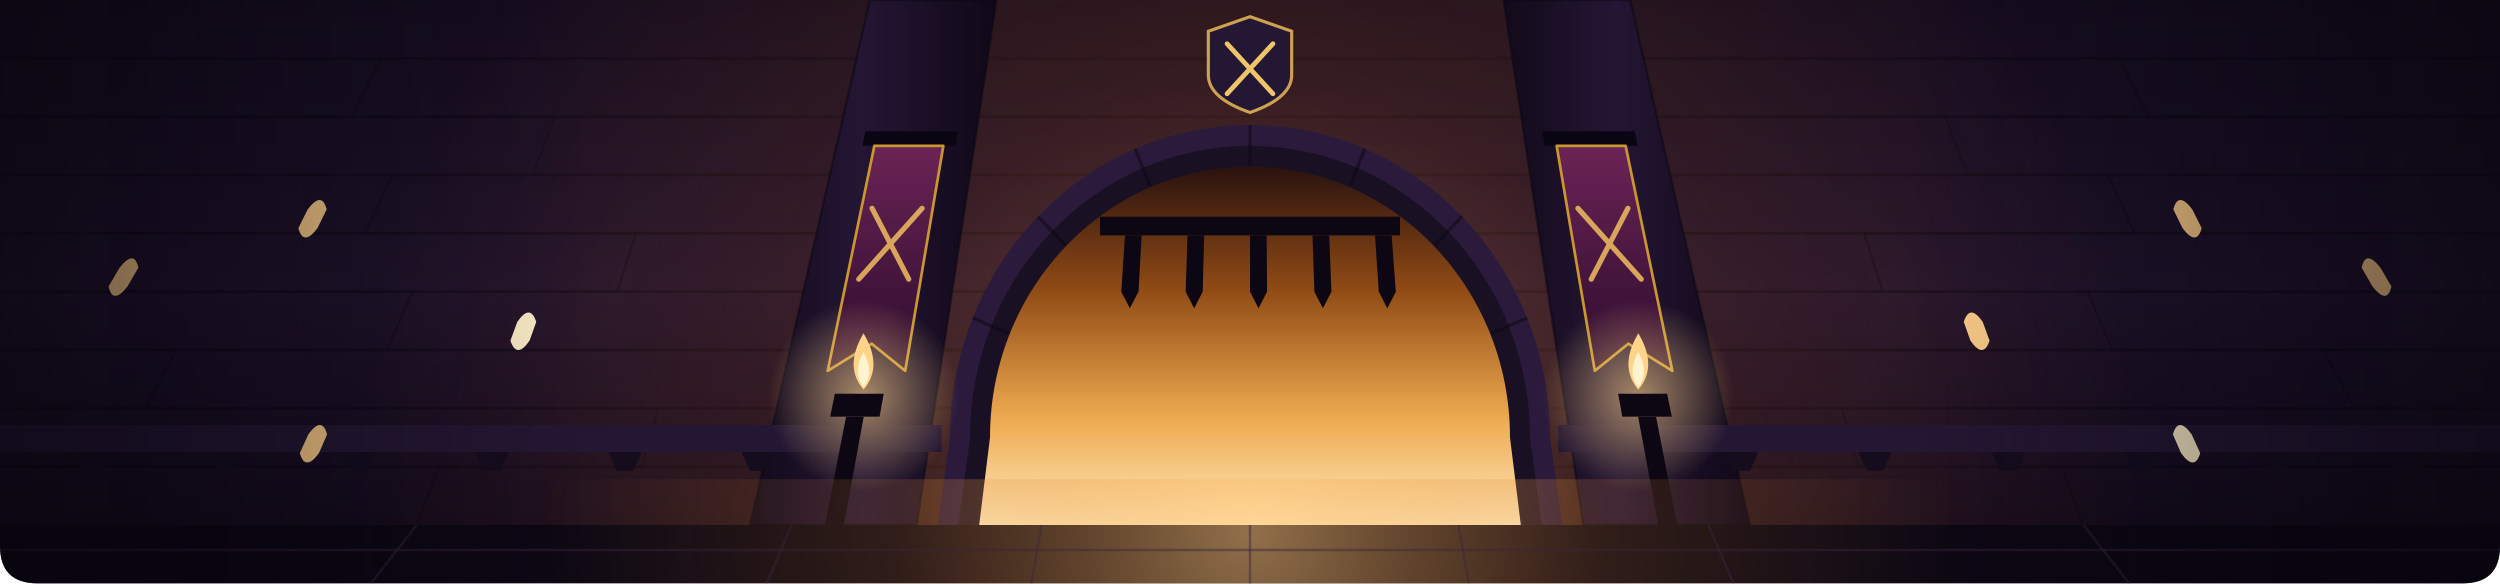
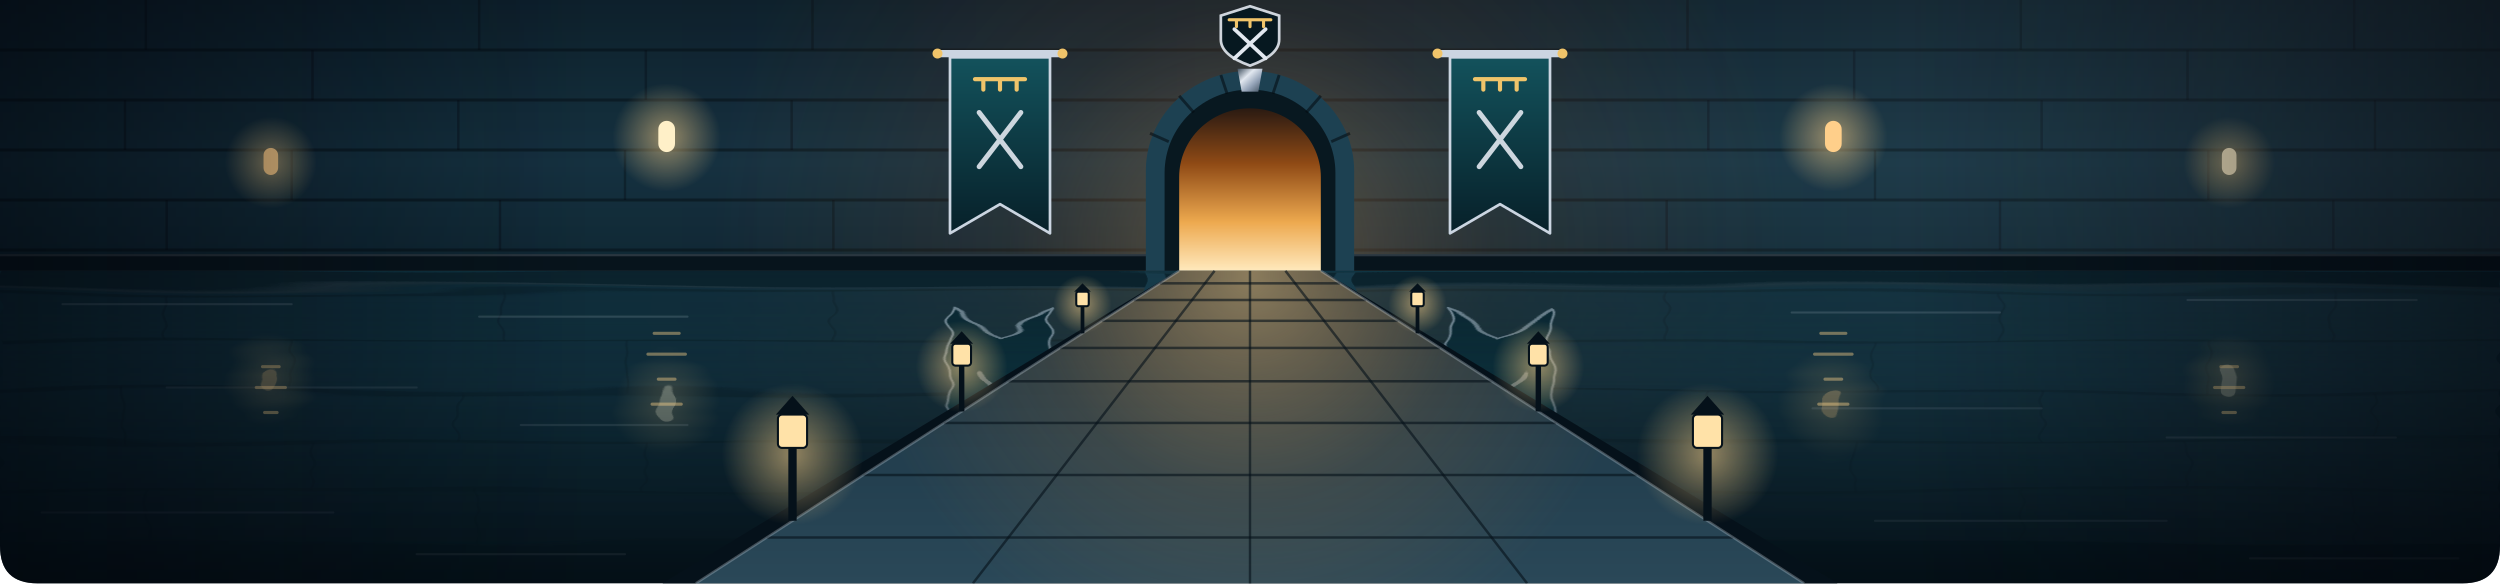
- <svg xmlns="http://www.w3.org/2000/svg" width="1200" height="280" viewBox="0 0 1200 280" role="img" aria-label="The entrance to the Fortress of The Council of CLAUDE Agents">
+ <svg xmlns="http://www.w3.org/2000/svg" width="1200" height="280" viewBox="0 0 1200 280" role="img" aria-label="The causeway across the lake to the door of the Mirror Tower of The Sub-Council of CLAUDE Agents">
  <defs>
    <linearGradient id="ftrWall" x1="0" y1="0" x2="0" y2="1">
-       <stop offset="0%" stop-color="#150c1e" />
-       <stop offset="55%" stop-color="#20132c" />
-       <stop offset="100%" stop-color="#140b1c" />
-     </linearGradient>
-     <linearGradient id="ftrPier" x1="0" y1="0" x2="1" y2="0">
-       <stop offset="0%" stop-color="#120a1a" />
-       <stop offset="45%" stop-color="#241634" />
-       <stop offset="100%" stop-color="#100818" />
-     </linearGradient>
-     <radialGradient id="ftrGlow" cx="600" cy="235" r="430" gradientUnits="userSpaceOnUse">
-       <stop offset="0%" stop-color="#ffb968" stop-opacity="0.40" />
-       <stop offset="46%" stop-color="#d0641f" stop-opacity="0.16" />
-       <stop offset="100%" stop-color="#d0641f" stop-opacity="0" />
-     </radialGradient>
+       <stop offset="0%" stop-color="#0b1d29" />
+       <stop offset="60%" stop-color="#132f3e" />
+       <stop offset="100%" stop-color="#0d2431" />
+     </linearGradient>
+     <linearGradient id="ftrMoonlight" x1="0" y1="0" x2="1" y2="0">
+       <stop offset="0%" stop-color="#bfe6ee" stop-opacity="0" />
+       <stop offset="60%" stop-color="#bfe6ee" stop-opacity="0.03" />
+       <stop offset="100%" stop-color="#bfe6ee" stop-opacity="0.12" />
+     </linearGradient>
+     <linearGradient id="ftrWater" x1="0" y1="0" x2="0" y2="1">
+       <stop offset="0%" stop-color="#0f3442" />
+       <stop offset="100%" stop-color="#040f16" />
+     </linearGradient>
    <linearGradient id="ftrGateway" x1="0" y1="0" x2="0" y2="1">
-       <stop offset="0%" stop-color="#2a120f" />
+       <stop offset="0%" stop-color="#2a1a12" />
      <stop offset="34%" stop-color="#8f4a15" />
      <stop offset="70%" stop-color="#eda94f" />
      <stop offset="100%" stop-color="#ffe9bd" />
    </linearGradient>
-     <radialGradient id="ftrPool" cx="600" cy="254" r="340" gradientUnits="userSpaceOnUse">
-       <stop offset="0%" stop-color="#ffc879" stop-opacity="0.55" />
-       <stop offset="50%" stop-color="#e08a34" stop-opacity="0.17" />
+     <radialGradient id="ftrDoorGlow" cx="600" cy="120" r="260" gradientUnits="userSpaceOnUse">
+       <stop offset="0%" stop-color="#ffb968" stop-opacity="0.32" />
+       <stop offset="45%" stop-color="#d0641f" stop-opacity="0.1" />
+       <stop offset="100%" stop-color="#d0641f" stop-opacity="0" />
+     </radialGradient>
+     <radialGradient id="ftrPool" cx="600" cy="132" r="190" gradientUnits="userSpaceOnUse">
+       <stop offset="0%" stop-color="#ffc879" stop-opacity="0.5" />
+       <stop offset="55%" stop-color="#e08a34" stop-opacity="0.14" />
      <stop offset="100%" stop-color="#e08a34" stop-opacity="0" />
    </radialGradient>
-     <radialGradient id="ftrTorch" cx="0.5" cy="0.5" r="0.5">
-       <stop offset="0%" stop-color="#ffd48a" stop-opacity="0.6" />
+     <radialGradient id="ftrLamp" cx="0.5" cy="0.5" r="0.5">
+       <stop offset="0%" stop-color="#ffd48a" stop-opacity="0.55" />
      <stop offset="100%" stop-color="#ffd48a" stop-opacity="0" />
    </radialGradient>
-     <linearGradient id="ftrBanner" x1="0" y1="0" x2="0" y2="1">
-       <stop offset="0%" stop-color="#6b2455" />
-       <stop offset="100%" stop-color="#2b0b2d" />
-     </linearGradient>
+     <linearGradient id="ftrCauseway" x1="0" y1="0" x2="0" y2="1">
+       <stop offset="0%" stop-color="#173040" />
+       <stop offset="100%" stop-color="#2a4858" />
+     </linearGradient>
+     <linearGradient id="ftrTide" x1="0" y1="0" x2="0" y2="1">
+       <stop offset="0%" stop-color="#13525c" />
+       <stop offset="100%" stop-color="#072029" />
+     </linearGradient>
+     <linearGradient id="ftrSilver" x1="0" y1="0" x2="1" y2="1">
+       <stop offset="0%" stop-color="#3f4f5e" />
+       <stop offset="35%" stop-color="#e2e8f0" />
+       <stop offset="65%" stop-color="#94a3b8" />
+       <stop offset="100%" stop-color="#3f4f5e" />
+     </linearGradient>
+     <linearGradient id="ftrFadeGrad" x1="0" y1="130" x2="0" y2="280" gradientUnits="userSpaceOnUse">
+       <stop offset="0%" stop-color="#ffffff" stop-opacity="0.55" />
+       <stop offset="100%" stop-color="#ffffff" stop-opacity="0.05" />
+     </linearGradient>
+     <mask id="ftrFade" maskUnits="userSpaceOnUse" x="0" y="130" width="1200" height="150">
+       <rect x="0" y="130" width="1200" height="150" fill="url(#ftrFadeGrad)" />
+     </mask>
+     <filter id="ftrRipple" filterUnits="userSpaceOnUse" x="0" y="126" width="1200" height="154">
+       <feTurbulence type="fractalNoise" baseFrequency="0.006 0.16" numOctaves="1" seed="9" result="noise" />
+       <feDisplacementMap in="SourceGraphic" in2="noise" scale="10" xChannelSelector="R" yChannelSelector="G" />
+     </filter>
    <linearGradient id="ftrVig" x1="0" y1="0" x2="1" y2="0">
-       <stop offset="0%" stop-color="#05030b" stop-opacity="0.62" />
-       <stop offset="24%" stop-color="#05030b" stop-opacity="0" />
-       <stop offset="76%" stop-color="#05030b" stop-opacity="0" />
-       <stop offset="100%" stop-color="#05030b" stop-opacity="0.62" />
+       <stop offset="0%" stop-color="#02050b" stop-opacity="0.62" />
+       <stop offset="24%" stop-color="#02050b" stop-opacity="0" />
+       <stop offset="76%" stop-color="#02050b" stop-opacity="0" />
+       <stop offset="100%" stop-color="#02050b" stop-opacity="0.62" />
    </linearGradient>
    <clipPath id="ftrClip">
      <path d="M 0 0 L 1200 0 L 1200 262 Q 1200 280 1182 280 L 18 280 Q 0 280 0 262 Z" />
    </clipPath>
  </defs>
  <g clip-path="url(#ftrClip)">
-     <rect width="1200" height="252" fill="url(#ftrWall)" />
-     <g stroke="#0b0612" stroke-opacity="0.5" stroke-width="1.5">
-       <path d="M 0 28 L 1200 28" />
-       <path d="M 0 56 L 1200 56" />
-       <path d="M 0 84 L 1200 84" />
-       <path d="M 0 112 L 1200 112" />
-       <path d="M 0 140 L 1200 140" />
-       <path d="M 0 168 L 1200 168" />
-       <path d="M 0 196 L 1200 196" />
-       <path d="M 0 224 L 1200 224" />
-     </g>
-     <g stroke="#0b0612" stroke-opacity="0.38" stroke-width="1.2">
-       <path d="M 182.9 28 L 168.7 56" />
-       <path d="M 266.4 56 L 255.5 84" />
-       <path d="M 188.3 84 L 175.2 112" />
-       <path d="M 305.2 112 L 296.2 140" />
-       <path d="M 197.9 140 L 185.9 168" />
-       <path d="M 84.7 168 L 69.8 196" />
-       <path d="M 316 196 L 308 224" />
-       <path d="M 210.6 224 L 200 252" />
-       <path d="M 1017.1 28 L 1031.3 56" />
-       <path d="M 933.6 56 L 944.5 84" />
-       <path d="M 1011.7 84 L 1024.8 112" />
-       <path d="M 894.8 112 L 903.8 140" />
-       <path d="M 1002.1 140 L 1014.1 168" />
-       <path d="M 1115.3 168 L 1130.2 196" />
-       <path d="M 884 196 L 892 224" />
-       <path d="M 989.4 224 L 1000 252" />
-     </g>
-     <rect width="1200" height="280" fill="url(#ftrGlow)" />
-     <g fill="url(#ftrPier)" stroke="#0b0612" stroke-opacity="0.5" stroke-width="1.2">
-       <path d="M 360 252 L 417.5 0 L 478.3 0 L 440 252 Z" />
-       <path d="M 760 252 L 721.7 0 L 782.5 0 L 840 252 Z" />
-     </g>
-     <g fill="#241733">
-       <rect x="0" y="204" width="452" height="13" />
-       <rect x="748" y="204" width="452" height="13" />
-     </g>
-     <g fill="#150c1e">
-       <path d="M 36 217 L 52 217 L 48 226 L 40 226 Z" />
-       <path d="M 100 217 L 116 217 L 112 226 L 104 226 Z" />
-       <path d="M 164 217 L 180 217 L 176 226 L 168 226 Z" />
-       <path d="M 228 217 L 244 217 L 240 226 L 232 226 Z" />
-       <path d="M 292 217 L 308 217 L 304 226 L 296 226 Z" />
-       <path d="M 356 217 L 372 217 L 368 226 L 360 226 Z" />
-       <path d="M 828 217 L 844 217 L 840 226 L 832 226 Z" />
-       <path d="M 892 217 L 908 217 L 904 226 L 896 226 Z" />
-       <path d="M 956 217 L 972 217 L 968 226 L 960 226 Z" />
-       <path d="M 1020 217 L 1036 217 L 1032 226 L 1024 226 Z" />
-       <path d="M 1084 217 L 1100 217 L 1096 226 L 1088 226 Z" />
-       <path d="M 1148 217 L 1164 217 L 1160 226 L 1152 226 Z" />
-     </g>
-     <path d="M 450 252 L 456 210 A 144 150 0 0 1 744 210 L 750 252 Z" fill="#2b1a3c" />
-     <path d="M 460 252 L 465.6 210 A 134.4 140 0 0 1 734.4 210 L 740 252 Z" fill="#1a1024" />
-     <path d="M 470 252 L 475.2 210 A 124.8 130 0 0 1 724.8 210 L 730 252 Z" fill="url(#ftrGateway)" />
-     <g stroke="#0b0612" stroke-opacity="0.5" stroke-width="1.6">
-       <path d="M 467 152.6 L 484.2 160.1" />
-       <path d="M 498.2 103.9 L 511.4 117.7" />
-       <path d="M 544.9 71.4 L 552 89.4" />
-       <path d="M 600 60 L 600 79.5" />
-       <path d="M 655.1 71.4 L 648 89.4" />
-       <path d="M 701.8 103.9 L 688.6 117.7" />
-       <path d="M 733 152.6 L 715.8 160.1" />
-     </g>
-     <rect x="528" y="104" width="144" height="9" fill="#0d0714" />
-     <g fill="#0d0714">
-       <path d="M 540 113 L 548 113 L 546.5 140 L 542.3 148 L 538.2 140 Z" />
-       <path d="M 570 113 L 578 113 L 577.3 140 L 573.2 148 L 569.1 140 Z" />
-       <path d="M 600 113 L 608 113 L 608.2 140 L 604.1 148 L 600 140 Z" />
-       <path d="M 630 113 L 638 113 L 639.1 140 L 635 148 L 630.9 140 Z" />
-       <path d="M 660 113 L 668 113 L 670 140 L 665.9 148 L 661.8 140 Z" />
-     </g>
-     <path d="M 600 8 L 620 15 L 620 36 Q 620 47 600 54 Q 580 47 580 36 L 580 15 Z" fill="#241733" stroke="#e0b055" stroke-opacity="0.9" stroke-width="1.5" />
-     <path d="M 589 21 L 611 45 M 611 21 L 589 45" stroke="#f0c46a" stroke-width="2.3" stroke-linecap="round" />
-     <g fill="#0a0512">
-       <path d="M 413.9 70 L 415.4 63 L 459.7 63 L 458.6 70 Z" />
-       <path d="M 741.4 70 L 740.3 63 L 784.6 63 L 786.1 70 Z" />
-     </g>
-     <g fill="url(#ftrBanner)" stroke="#c9962f" stroke-width="1.3" stroke-linejoin="round">
-       <path d="M 419.7 70 L 452.8 70 L 434.5 178 L 418.4 165 L 397.3 178 Z" />
-       <path d="M 747.2 70 L 780.3 70 L 802.7 178 L 781.6 165 L 765.5 178 Z" />
-     </g>
-     <g stroke="#e8b45f" stroke-width="2.5" stroke-linecap="round" stroke-opacity="0.9">
-       <path d="M 418.6 100 L 436.2 134 M 442.6 100 L 412.2 134" />
-       <path d="M 781.4 100 L 763.8 134 M 757.4 100 L 787.8 134" />
-     </g>
-     <g fill="#ffcf8a">
-       <path d="M 147.7 100.5 Q 154.5 91.5 156.8 100.5 L 152.4 109.5 Q 145.6 118.5 143.2 109.5 Z" />
-       <path d="M 1052.3 100.5 Q 1045.5 91.5 1043.2 100.5 L 1047.6 109.5 Q 1054.4 118.5 1056.8 109.5 Z" />
-       <path d="M 248.3 154.5 Q 254.5 145.5 257.4 154.5 L 254.2 163.5 Q 248 172.5 245 163.5 Z" fill="#fff0c8" />
-       <path d="M 951.7 154.5 Q 945.5 145.5 942.6 154.5 L 945.8 163.5 Q 952 172.5 955 163.5 Z" />
-       <path d="M 148 208.5 Q 154.5 199.5 157 208.5 L 153.1 217.5 Q 146.5 226.5 143.9 217.5 Z" />
-       <path d="M 1052 208.5 Q 1045.5 199.5 1043 208.5 L 1046.9 217.5 Q 1053.5 226.5 1056.1 217.5 Z" fill="#fff0c8" />
-       <path d="M 57.4 128.5 Q 64.5 119.5 66.4 128.5 L 61.2 137.5 Q 54.1 146.5 52.1 137.5 Z" />
-       <path d="M 1142.6 128.5 Q 1135.5 119.5 1133.6 128.5 L 1138.8 137.5 Q 1145.9 146.5 1147.9 137.5 Z" />
-     </g>
+     <rect y="130" width="1200" height="150" fill="url(#ftrWater)" />
+     <g id="ftrWorld">
+       <rect width="1200" height="130" fill="url(#ftrWall)" />
+       <g stroke="#030a10" stroke-opacity="0.5" stroke-width="1.5">
+         <path d="M 0 24 L 1200 24" />
+         <path d="M 0 48 L 1200 48" />
+         <path d="M 0 72 L 1200 72" />
+         <path d="M 0 96 L 1200 96" />
+         <path d="M 0 120 L 1200 120" />
+       </g>
+       <g stroke="#030a10" stroke-opacity="0.38" stroke-width="1.2">
+         <path d="M 70 0 L 70 24" />
+         <path d="M 230 0 L 230 24" />
+         <path d="M 390 0 L 390 24" />
+         <path d="M 810 0 L 810 24" />
+         <path d="M 970 0 L 970 24" />
+         <path d="M 1130 0 L 1130 24" />
+         <path d="M 150 24 L 150 48" />
+         <path d="M 310 24 L 310 48" />
+         <path d="M 890 24 L 890 48" />
+         <path d="M 1050 24 L 1050 48" />
+         <path d="M 60 48 L 60 72" />
+         <path d="M 220 48 L 220 72" />
+         <path d="M 380 48 L 380 72" />
+         <path d="M 820 48 L 820 72" />
+         <path d="M 980 48 L 980 72" />
+         <path d="M 1140 48 L 1140 72" />
+         <path d="M 140 72 L 140 96" />
+         <path d="M 300 72 L 300 96" />
+         <path d="M 900 72 L 900 96" />
+         <path d="M 1060 72 L 1060 96" />
+         <path d="M 80 96 L 80 120" />
+         <path d="M 240 96 L 240 120" />
+         <path d="M 400 96 L 400 120" />
+         <path d="M 800 96 L 800 120" />
+         <path d="M 960 96 L 960 120" />
+         <path d="M 1120 96 L 1120 120" />
+       </g>
+       <rect width="1200" height="130" fill="url(#ftrMoonlight)" />
+       <rect width="1200" height="130" fill="url(#ftrDoorGlow)" />
+       <rect y="122" width="1200" height="8" fill="#07141c" />
+       <line x1="0" y1="122.5" x2="1200" y2="122.5" stroke="#cbd5e1" stroke-opacity="0.18" stroke-width="1" />
+       <path d="M 550 130 L 550 82 A 50 48 0 0 1 650 82 L 650 130 Z" fill="#1d4152" />
+       <path d="M 559 130 L 559 83 A 41 40 0 0 1 641 83 L 641 130 Z" fill="#081820" />
+       <path d="M 566 130 L 566 85 A 34 33 0 0 1 634 85 L 634 130 Z" fill="url(#ftrGateway)" />
+       <g stroke="#030a10" stroke-opacity="0.55" stroke-width="1.4">
+         <path d="M 552 64 L 561 68" />
+         <path d="M 566 46 L 573 54" />
+         <path d="M 586 36 L 589 45" />
+         <path d="M 614 36 L 611 45" />
+         <path d="M 634 46 L 627 54" />
+         <path d="M 648 64 L 639 68" />
+       </g>
+       <path d="M 594 33 L 606 33 L 604 44 L 596 44 Z" fill="url(#ftrSilver)" />
+       <path d="M 600 3 L 614 7.5 L 614 19 Q 614 26.5 600 31.5 Q 586 26.5 586 19 L 586 7.5 Z" fill="#061820" stroke="#e2e8f0" stroke-opacity="0.9" stroke-width="1.3" />
+       <path d="M 592.5 14 L 607.5 28 M 607.5 14 L 592.5 28" stroke="#e2e8f0" stroke-width="1.8" stroke-linecap="round" />
+       <path d="M 590 9.5 L 610 9.5 M 593.5 9.5 L 593.5 12.8 M 600 9.5 L 600 12.8 M 606.5 9.5 L 606.5 12.8" stroke="#f0c46a" stroke-width="1.5" stroke-linecap="round" />
+       <g fill="#cbd5e1">
+         <rect x="450" y="24" width="60" height="3.5" rx="1.5" />
+         <rect x="690" y="24" width="60" height="3.5" rx="1.5" />
+       </g>
+       <g fill="#f0c46a">
+         <circle cx="450" cy="25.7" r="2.4" />
+         <circle cx="510" cy="25.7" r="2.4" />
+         <circle cx="690" cy="25.7" r="2.4" />
+         <circle cx="750" cy="25.7" r="2.4" />
+       </g>
+       <g fill="url(#ftrTide)" stroke="#cbd5e1" stroke-width="1.3" stroke-linejoin="round">
+         <path d="M 456 27.5 L 504 27.5 L 504 112 L 480 98 L 456 112 Z" />
+         <path d="M 696 27.5 L 744 27.5 L 744 112 L 720 98 L 696 112 Z" />
+       </g>
+       <g stroke-linecap="round">
+         <path d="M 468 38 L 492 38 M 472 38 L 472 43 M 480 38 L 480 43 M 488 38 L 488 43                M 708 38 L 732 38 M 712 38 L 712 43 M 720 38 L 720 43 M 728 38 L 728 43" stroke="#f0c46a" stroke-width="2" />
+         <path d="M 470 54 L 490 80 M 490 54 L 470 80 M 710 54 L 730 80 M 730 54 L 710 80" stroke="#e2e8f0" stroke-width="2.4" stroke-opacity="0.9" />
+       </g>
+       <g>
+         <circle cx="320" cy="66" r="26" fill="url(#ftrLamp)" />
+         <circle cx="880" cy="66" r="26" fill="url(#ftrLamp)" />
+         <circle cx="130" cy="78" r="22" fill="url(#ftrLamp)" />
+         <circle cx="1070" cy="78" r="22" fill="url(#ftrLamp)" />
+       </g>
+       <g fill="#ffcf8a">
+         <rect x="316" y="58" width="8" height="15" rx="4" fill="#fff0c8" />
+         <rect x="876" y="58" width="8" height="15" rx="4" />
+         <rect x="126.5" y="71" width="7" height="13" rx="3.5" />
+         <rect x="1066.5" y="71" width="7" height="13" rx="3.5" fill="#fff0c8" />
+       </g>
+     </g>
+     <g mask="url(#ftrFade)">
+       <g filter="url(#ftrRipple)">
+         <use href="#ftrWorld" transform="matrix(1 0 0 -1 0 260)" />
+       </g>
+     </g>
+     <g stroke="#cbd5e1" stroke-linecap="round" stroke-width="1">
+       <path d="M 30 146 L 140 146 M 230 152 L 330 152 M 860 150 L 960 150 M 1050 144 L 1160 144" stroke-opacity="0.16" />
+       <path d="M 80 186 L 200 186 M 250 204 L 330 204 M 870 196 L 980 196 M 1040 210 L 1150 210" stroke-opacity="0.1" />
+       <path d="M 20 246 L 160 246 M 200 266 L 300 266 M 900 250 L 1040 250 M 1080 268 L 1180 268" stroke-opacity="0.07" />
+     </g>
+     <g stroke="#ffd48a" stroke-linecap="round" stroke-opacity="0.42" stroke-width="1.5">
+       <path d="M 314 160 L 326 160 M 311 170 L 329 170 M 316 182 L 324 182 M 313 194 L 327 194" />
+       <path d="M 874 160 L 886 160 M 871 170 L 889 170 M 876 182 L 884 182 M 873 194 L 887 194" />
+       <path d="M 126 176 L 134 176 M 123 186 L 137 186 M 127 198 L 133 198" />
+       <path d="M 1066 176 L 1074 176 M 1063 186 L 1077 186 M 1067 198 L 1073 198" />
+     </g>
+     <path d="M 566 130 L 334 280 L 318 280 L 562 132 Z" fill="#05111a" />
+     <path d="M 634 130 L 866 280 L 882 280 L 638 132 Z" fill="#05111a" />
+     <path d="M 566 130 L 634 130 L 866 280 L 334 280 Z" fill="url(#ftrCauseway)" />
+     <path d="M 566 130 L 634 130 L 866 280 L 334 280 Z" fill="url(#ftrPool)" />
+     <g stroke="#06121a" stroke-opacity="0.6" stroke-width="1.2">
+       <path d="M 556.7 136 L 643.3 136" />
+       <path d="M 544.3 144 L 655.7 144" />
+       <path d="M 528.9 154 L 671.1 154" />
+       <path d="M 508.8 167 L 691.2 167" />
+       <path d="M 484 183 L 716 183" />
+       <path d="M 453.1 203 L 746.9 203" />
+       <path d="M 414.4 228 L 785.6 228" />
+       <path d="M 368 258 L 832 258" />
+       <path d="M 600 130 L 600 280" />
+       <path d="M 583 130 L 467 280" />
+       <path d="M 617 130 L 733 280" />
+     </g>
+     <path d="M 566 130 L 334 280 M 634 130 L 866 280" stroke="#cbd5e1" stroke-opacity="0.3" stroke-width="1.2" />
    <g>
-       <circle cx="414.5" cy="190" r="46" fill="url(#ftrTorch)" />
-       <circle cx="786.4" cy="190" r="46" fill="url(#ftrTorch)" />
-       <path d="M 396 252 L 406.1 200 L 414.6 200 L 405 252 Z" fill="#0d0714" />
-       <path d="M 796 252 L 786.3 200 L 794.9 200 L 805 252 Z" fill="#0d0714" />
-       <path d="M 398.5 200 L 400.7 189 L 424.2 189 L 422.2 200 Z" fill="#0d0714" />
-       <path d="M 778.7 200 L 776.7 189 L 800.2 189 L 802.5 200 Z" fill="#0d0714" />
-       <path d="M 414.5 160 Q 424 176 414.5 187 Q 405 176 414.5 160 Z" fill="#ffd48a" />
-       <path d="M 786.4 160 Q 795.9 176 786.4 187 Q 776.9 176 786.4 160 Z" fill="#ffd48a" />
-       <path d="M 414.5 169 Q 420 179 414.5 186 Q 409 179 414.5 169 Z" fill="#fff3d0" />
-       <path d="M 786.4 169 Q 791.9 179 786.4 186 Q 780.9 179 786.4 169 Z" fill="#fff3d0" />
-     </g>
-     <rect x="0" y="252" width="1200" height="28" fill="#0c0713" />
-     <rect x="0" y="230" width="1200" height="50" fill="url(#ftrPool)" />
-     <g stroke="#3a2440" stroke-opacity="0.45" stroke-width="1.2">
-       <path d="M 0 264 L 1200 264" />
-       <path d="M 200 252 L 178 280" />
-       <path d="M 380 252 L 368 280" />
-       <path d="M 500 252 L 495 280" />
-       <path d="M 600 252 L 600 280" />
-       <path d="M 700 252 L 705 280" />
-       <path d="M 820 252 L 832 280" />
-       <path d="M 1000 252 L 1022 280" />
+       <circle cx="519.6" cy="146" r="14" fill="url(#ftrLamp)" />
+       <circle cx="680.4" cy="146" r="14" fill="url(#ftrLamp)" />
+       <circle cx="461.6" cy="176" r="22" fill="url(#ftrLamp)" />
+       <circle cx="738.4" cy="176" r="22" fill="url(#ftrLamp)" />
+       <circle cx="380.4" cy="218" r="34" fill="url(#ftrLamp)" />
+       <circle cx="819.6" cy="218" r="34" fill="url(#ftrLamp)" />
+     </g>
+     <g fill="#05111a">
+       <rect x="518.7" y="146" width="1.8" height="14" />
+       <rect x="679.5" y="146" width="1.8" height="14" />
+       <rect x="460.3" y="174" width="2.6" height="23.5" />
+       <rect x="737.1" y="174" width="2.6" height="23.5" />
+       <rect x="378.4" y="214" width="4" height="36" />
+       <rect x="817.6" y="214" width="4" height="36" />
+     </g>
+     <g fill="#ffe2a8" stroke="#05111a" stroke-width="1">
+       <rect x="516.6" y="140" width="6" height="7" rx="1" />
+       <rect x="677.4" y="140" width="6" height="7" rx="1" />
+       <rect x="457.1" y="165" width="9" height="10.5" rx="1.5" />
+       <rect x="733.9" y="165" width="9" height="10.5" rx="1.5" />
+       <rect x="373.4" y="199" width="14" height="16" rx="2" />
+       <rect x="812.6" y="199" width="14" height="16" rx="2" />
+     </g>
+     <g fill="#05111a">
+       <path d="M 515.6 140 L 519.6 136 L 523.6 140 Z" />
+       <path d="M 676.4 140 L 680.4 136 L 684.4 140 Z" />
+       <path d="M 456.1 165 L 461.6 159 L 467.1 165 Z" />
+       <path d="M 732.9 165 L 738.4 159 L 743.9 165 Z" />
+       <path d="M 372.4 199 L 380.4 190 L 388.4 199 Z" />
+       <path d="M 811.6 199 L 819.6 190 L 827.6 199 Z" />
    </g>
    <rect width="1200" height="280" fill="url(#ftrVig)" />
  </g>
</svg>
